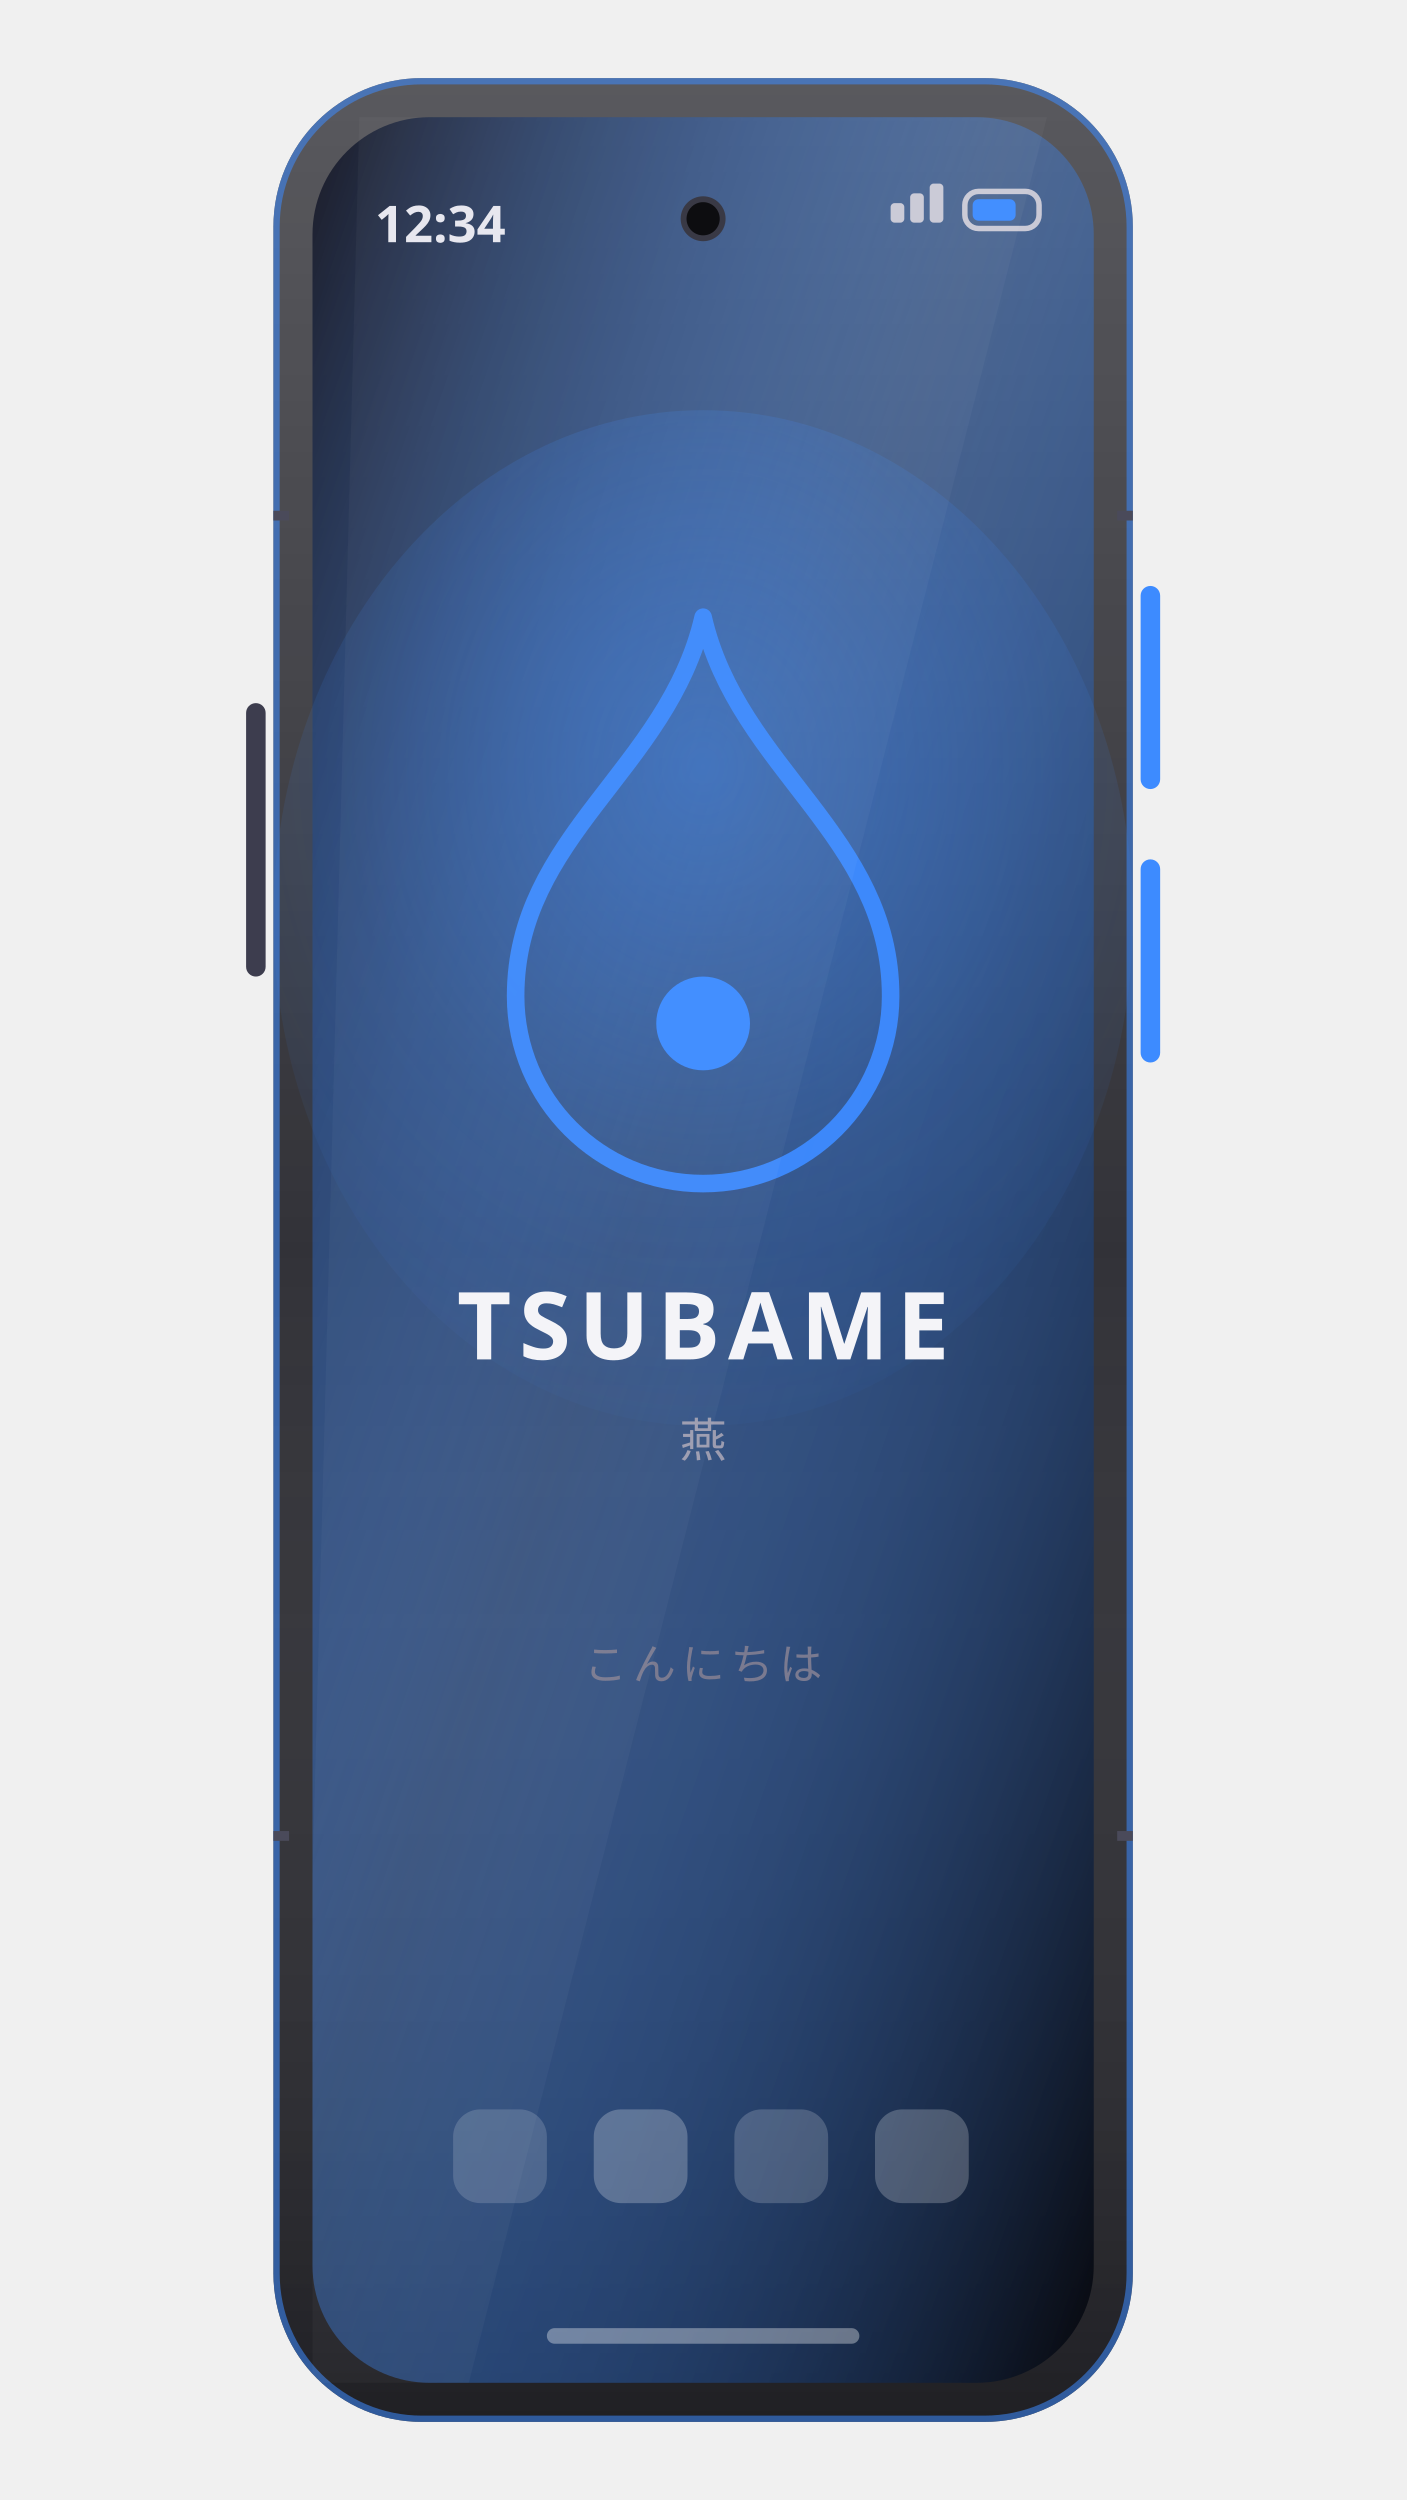
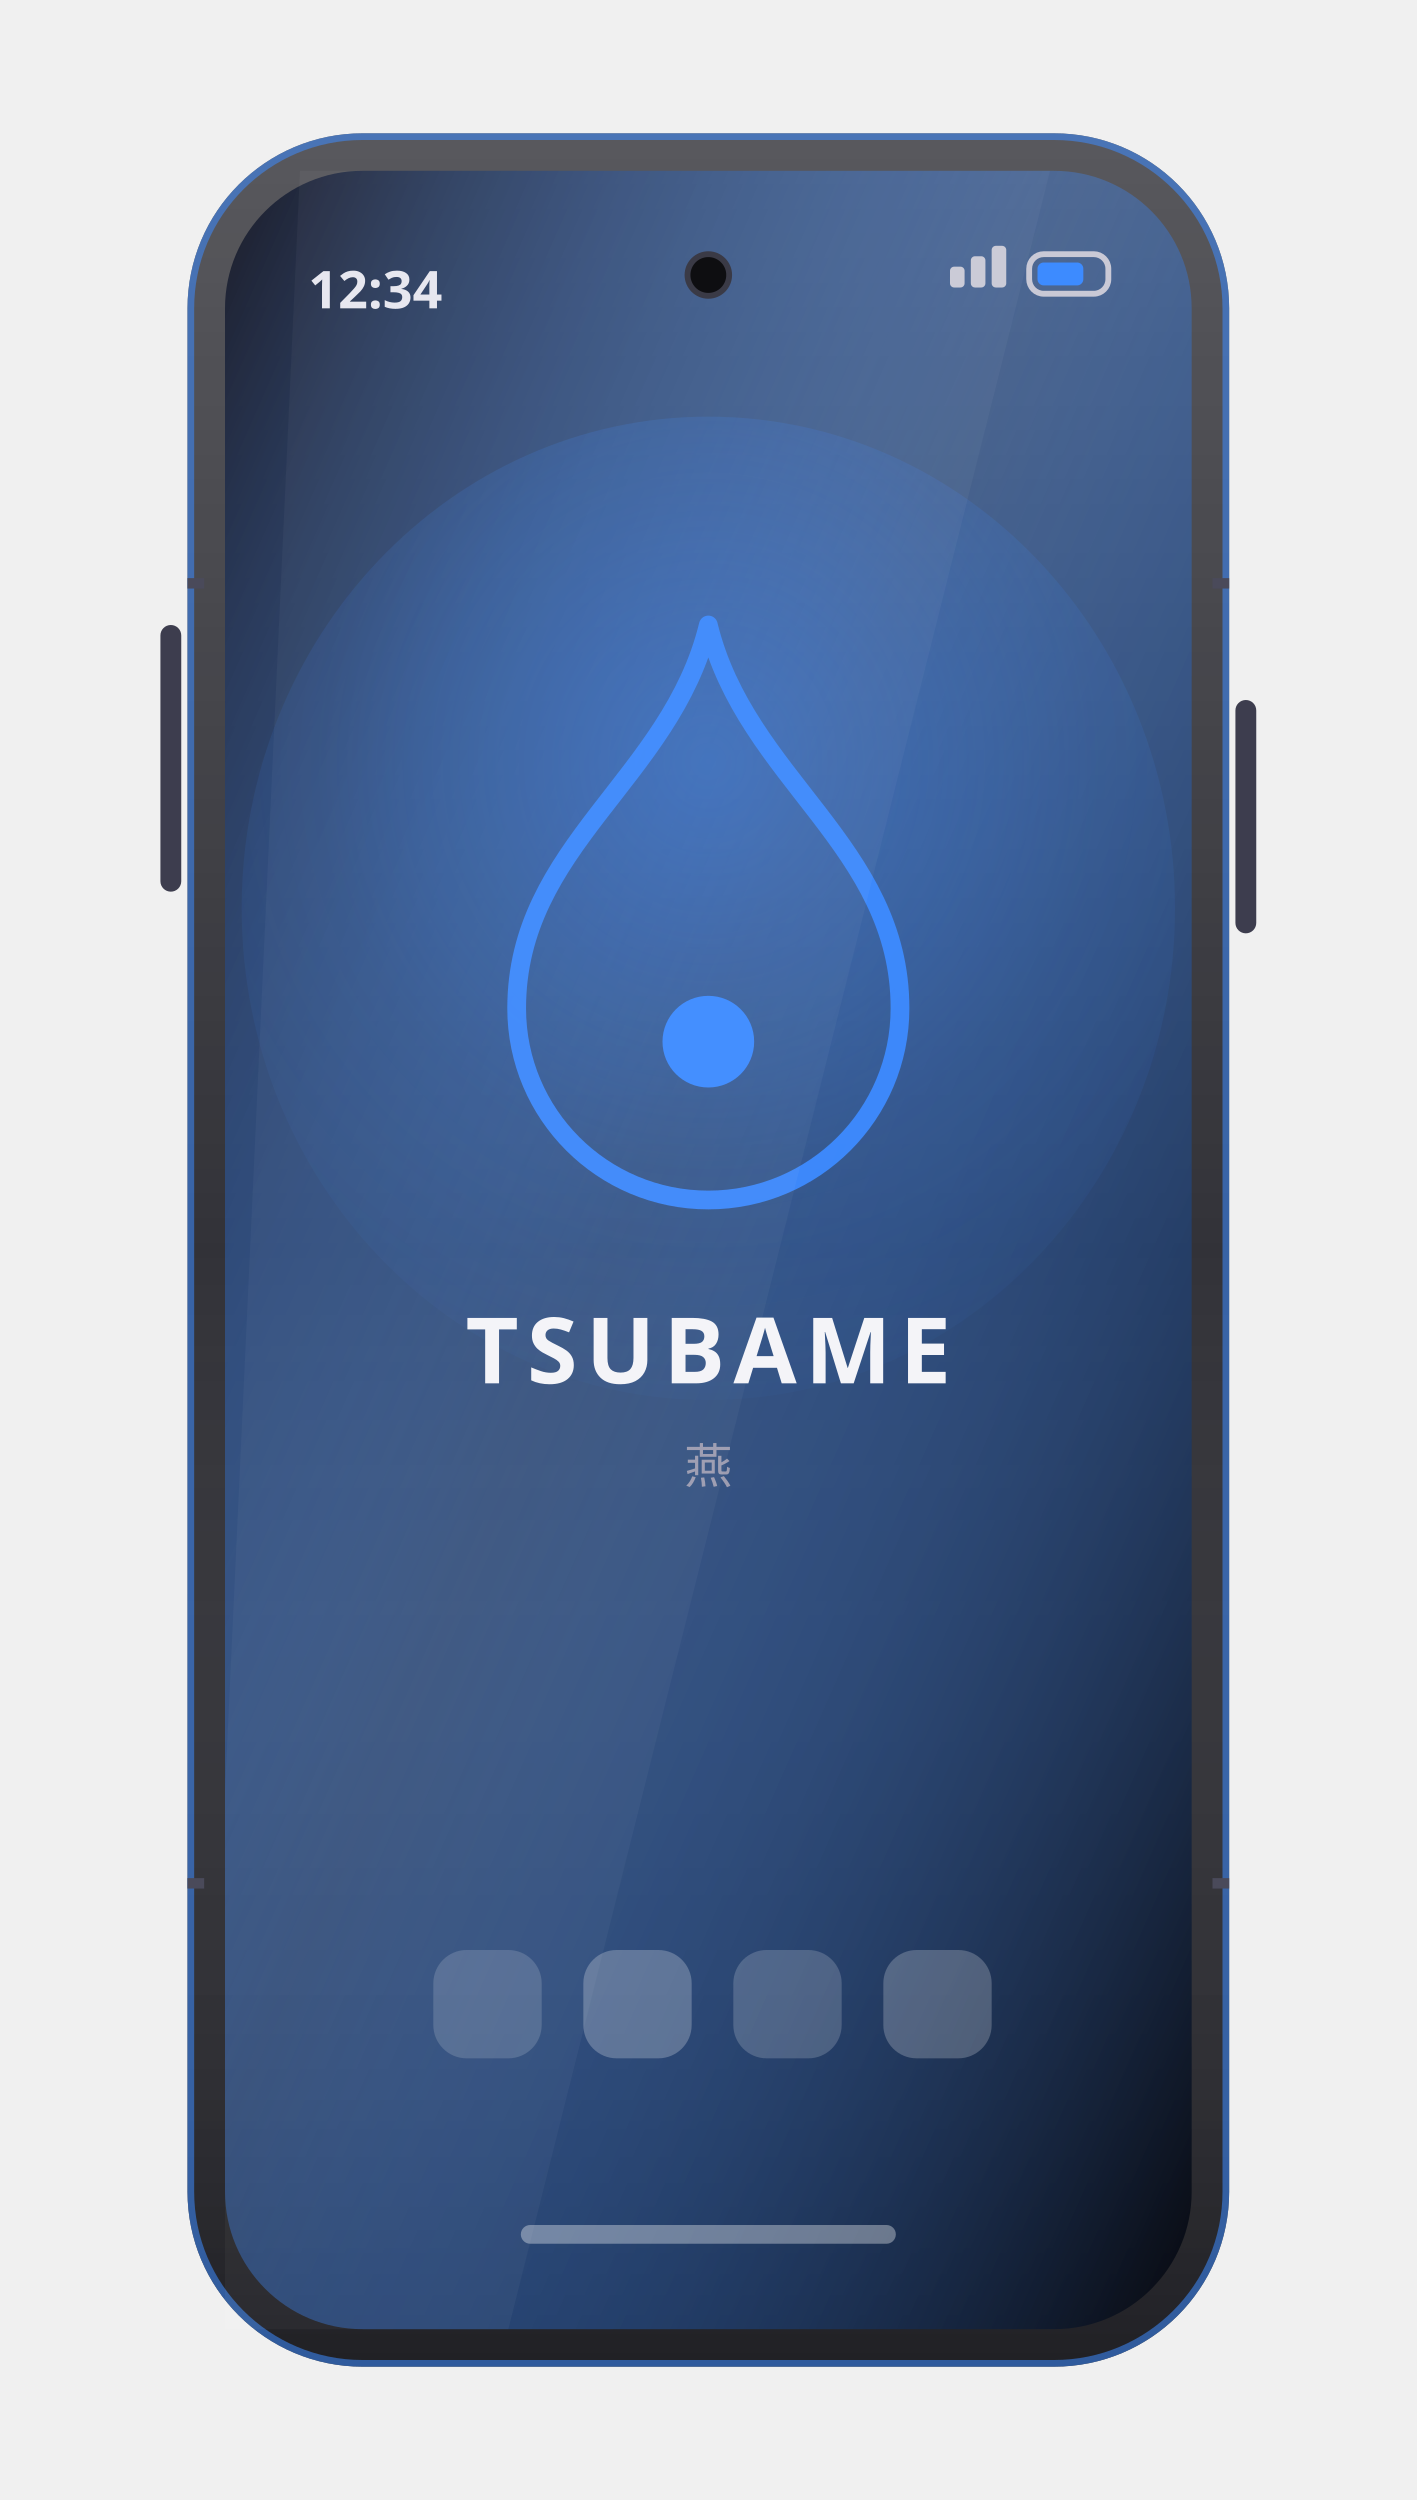
- <svg xmlns="http://www.w3.org/2000/svg" viewBox="0 0 360 640" role="img" aria-label="TSUBAME">
+ <svg xmlns="http://www.w3.org/2000/svg" viewBox="0 0 340 600" role="img" aria-label="TSUBAME">
  <defs>
    <linearGradient id="scrtsubame1" x1="0" y1="0" x2="1" y2="1">
      <stop offset="0" stop-color="#1b1b26" />
      <stop offset="0.45" stop-color="#3d8bff" stop-opacity="0.34" />
      <stop offset="1" stop-color="#07070b" />
    </linearGradient>
    <radialGradient id="flaretsubame1" cx="0.5" cy="0.35" r="0.75">
      <stop offset="0" stop-color="#3d8bff" stop-opacity="0.42" />
      <stop offset="0.55" stop-color="#3d8bff" stop-opacity="0.12" />
      <stop offset="1" stop-color="#3d8bff" stop-opacity="0" />
    </radialGradient>
    <linearGradient id="metaltsubame1" x1="0" y1="0" x2="0" y2="1">
      <stop offset="0" stop-color="#ffffff" stop-opacity="0.22" />
      <stop offset="0.5" stop-color="#ffffff" stop-opacity="0.04" />
      <stop offset="1" stop-color="#000000" stop-opacity="0.25" />
    </linearGradient>
  </defs>
-   <rect x="70" y="20" width="220" height="600" rx="38" fill="#2a2a30" />
-   <rect x="70" y="20" width="220" height="600" rx="38" fill="url(#metaltsubame1)" />
-   <rect x="70.8" y="20.8" width="218.4" height="598.4" rx="37.2" fill="none" stroke="#3d8bff" stroke-opacity="0.55" stroke-width="1.6" />
-   <path d="M70 132 h4 M70 470 h4 M286 132 h4 M286 470 h4" stroke="#4a4a5a" stroke-width="2.5" />
-   <rect x="80" y="30" width="200" height="580" rx="30" fill="url(#scrtsubame1)" />
-   <ellipse cx="180" cy="235" rx="110" ry="130" fill="url(#flaretsubame1)" />
-   <circle cx="180" cy="56" r="5" fill="#050508" stroke="#33333f" stroke-width="1.5" />
-   <text x="96" y="62" font-family="'Noto Sans JP',sans-serif" font-size="13" font-weight="700" fill="#e6e6ee">12:34</text>
-   <rect x="228" y="52" width="3.5" height="5" rx="1" fill="#c9c9d6" />
-   <rect x="233" y="49.5" width="3.5" height="7.5" rx="1" fill="#c9c9d6" />
-   <rect x="238" y="47" width="3.5" height="10" rx="1" fill="#c9c9d6" />
-   <rect x="247" y="49" width="19" height="9.5" rx="3.5" fill="none" stroke="#c9c9d6" stroke-width="1.4" />
-   <rect x="249" y="51" width="11" height="5.5" rx="1.5" fill="#3d8bff" />
-   <path d="M180 158 c-9 39 -48 56 -48 97 a48 48 0 0 0 96 0 c0 -41 -39 -58 -48 -97z" fill="none" stroke="#3d8bff" stroke-width="4.5" stroke-linejoin="round" opacity="0.95" />
-   <circle cx="180" cy="262" r="12" fill="#3d8bff" />
-   <text x="180" y="348" font-family="'Noto Sans JP',sans-serif" font-size="24" font-weight="800" fill="#f4f4f8" text-anchor="middle" letter-spacing="2">TSUBAME</text>
-   <text x="180" y="373" font-family="'Noto Sans JP',sans-serif" font-size="12" fill="#9c9cb0" text-anchor="middle" letter-spacing="4">燕</text>
-   <text x="180" y="430" font-family="'Noto Sans JP',sans-serif" font-size="11" fill="#7a7a90" text-anchor="middle" letter-spacing="1.5">こんにちは</text>
-   <rect x="116" y="540" width="24" height="24" rx="7" fill="#ffffff" opacity="0.16" />
-   <rect x="152" y="540" width="24" height="24" rx="7" fill="#ffffff" opacity="0.24" />
-   <rect x="188" y="540" width="24" height="24" rx="7" fill="#ffffff" opacity="0.18" />
-   <rect x="224" y="540" width="24" height="24" rx="7" fill="#ffffff" opacity="0.22" />
-   <rect x="140" y="596" width="80" height="4" rx="2" fill="#ffffff" opacity="0.35" />
-   <path d="M92 30 L268 30 L120 610 L80 610 L80 480 Z" fill="#ffffff" opacity="0.035" />
-   <rect x="292" y="150" width="5" height="52" rx="2.5" fill="#3d8bff" />
-   <rect x="292" y="220" width="5" height="52" rx="2.5" fill="#3d8bff" />
-   <rect x="63" y="180" width="5" height="70" rx="2.5" fill="#3d3d4e" />
+   <rect x="45" y="32" width="250" height="536" rx="42" fill="#2a2a30" />
+   <rect x="45" y="32" width="250" height="536" rx="42" fill="url(#metaltsubame1)" />
+   <rect x="45.8" y="32.8" width="248.4" height="534.4" rx="41.2" fill="none" stroke="#3d8bff" stroke-opacity="0.55" stroke-width="1.6" />
+   <path d="M45 140 h4 M45 452 h4 M291 140 h4 M291 452 h4" stroke="#4a4a5a" stroke-width="2.5" />
+   <rect x="54" y="41" width="232" height="518" rx="33" fill="url(#scrtsubame1)" />
+   <ellipse cx="170" cy="218" rx="112" ry="118" fill="url(#flaretsubame1)" />
+   <circle cx="170" cy="66" r="5" fill="#050508" stroke="#33333f" stroke-width="1.4" />
+   <text x="74" y="74" font-family="'Noto Sans JP',sans-serif" font-size="12.5" font-weight="700" fill="#e6e6ee">12:34</text>
+   <rect x="228" y="64" width="3.5" height="5" rx="1" fill="#c9c9d6" />
+   <rect x="233" y="61.5" width="3.5" height="7.5" rx="1" fill="#c9c9d6" />
+   <rect x="238" y="59" width="3.5" height="10" rx="1" fill="#c9c9d6" />
+   <rect x="247" y="61" width="19" height="9.5" rx="3.5" fill="none" stroke="#c9c9d6" stroke-width="1.4" />
+   <rect x="249" y="63" width="11" height="5.5" rx="1.5" fill="#3d8bff" />
+   <path d="M170 150 c-9 37 -46 53 -46 92 a46 46 0 0 0 92 0 c0 -39 -37 -55 -46 -92z" fill="none" stroke="#3d8bff" stroke-width="4.5" stroke-linejoin="round" opacity="0.95" />
+   <circle cx="170" cy="250" r="11" fill="#3d8bff" />
+   <text x="170" y="332" font-family="'Noto Sans JP',sans-serif" font-size="22" font-weight="800" fill="#f4f4f8" text-anchor="middle" letter-spacing="2">TSUBAME</text>
+   <text x="170" y="356" font-family="'Noto Sans JP',sans-serif" font-size="11.5" fill="#9c9cb0" text-anchor="middle" letter-spacing="4">燕</text>
+   <rect x="104" y="468" width="26" height="26" rx="8" fill="#ffffff" opacity="0.16" />
+   <rect x="140" y="468" width="26" height="26" rx="8" fill="#ffffff" opacity="0.24" />
+   <rect x="176" y="468" width="26" height="26" rx="8" fill="#ffffff" opacity="0.18" />
+   <rect x="212" y="468" width="26" height="26" rx="8" fill="#ffffff" opacity="0.22" />
+   <rect x="125" y="534" width="90" height="4.5" rx="2.25" fill="#ffffff" opacity="0.35" />
+   <path d="M72 41 L252 41 L122 559 L54 559 L54 430 Z" fill="#ffffff" opacity="0.038" />
+   <rect x="296.5" y="168" width="5" height="56" rx="2.5" fill="#3d3d4e" />
+   <rect x="38.5" y="150" width="5" height="64" rx="2.5" fill="#3d3d4e" />
</svg>
